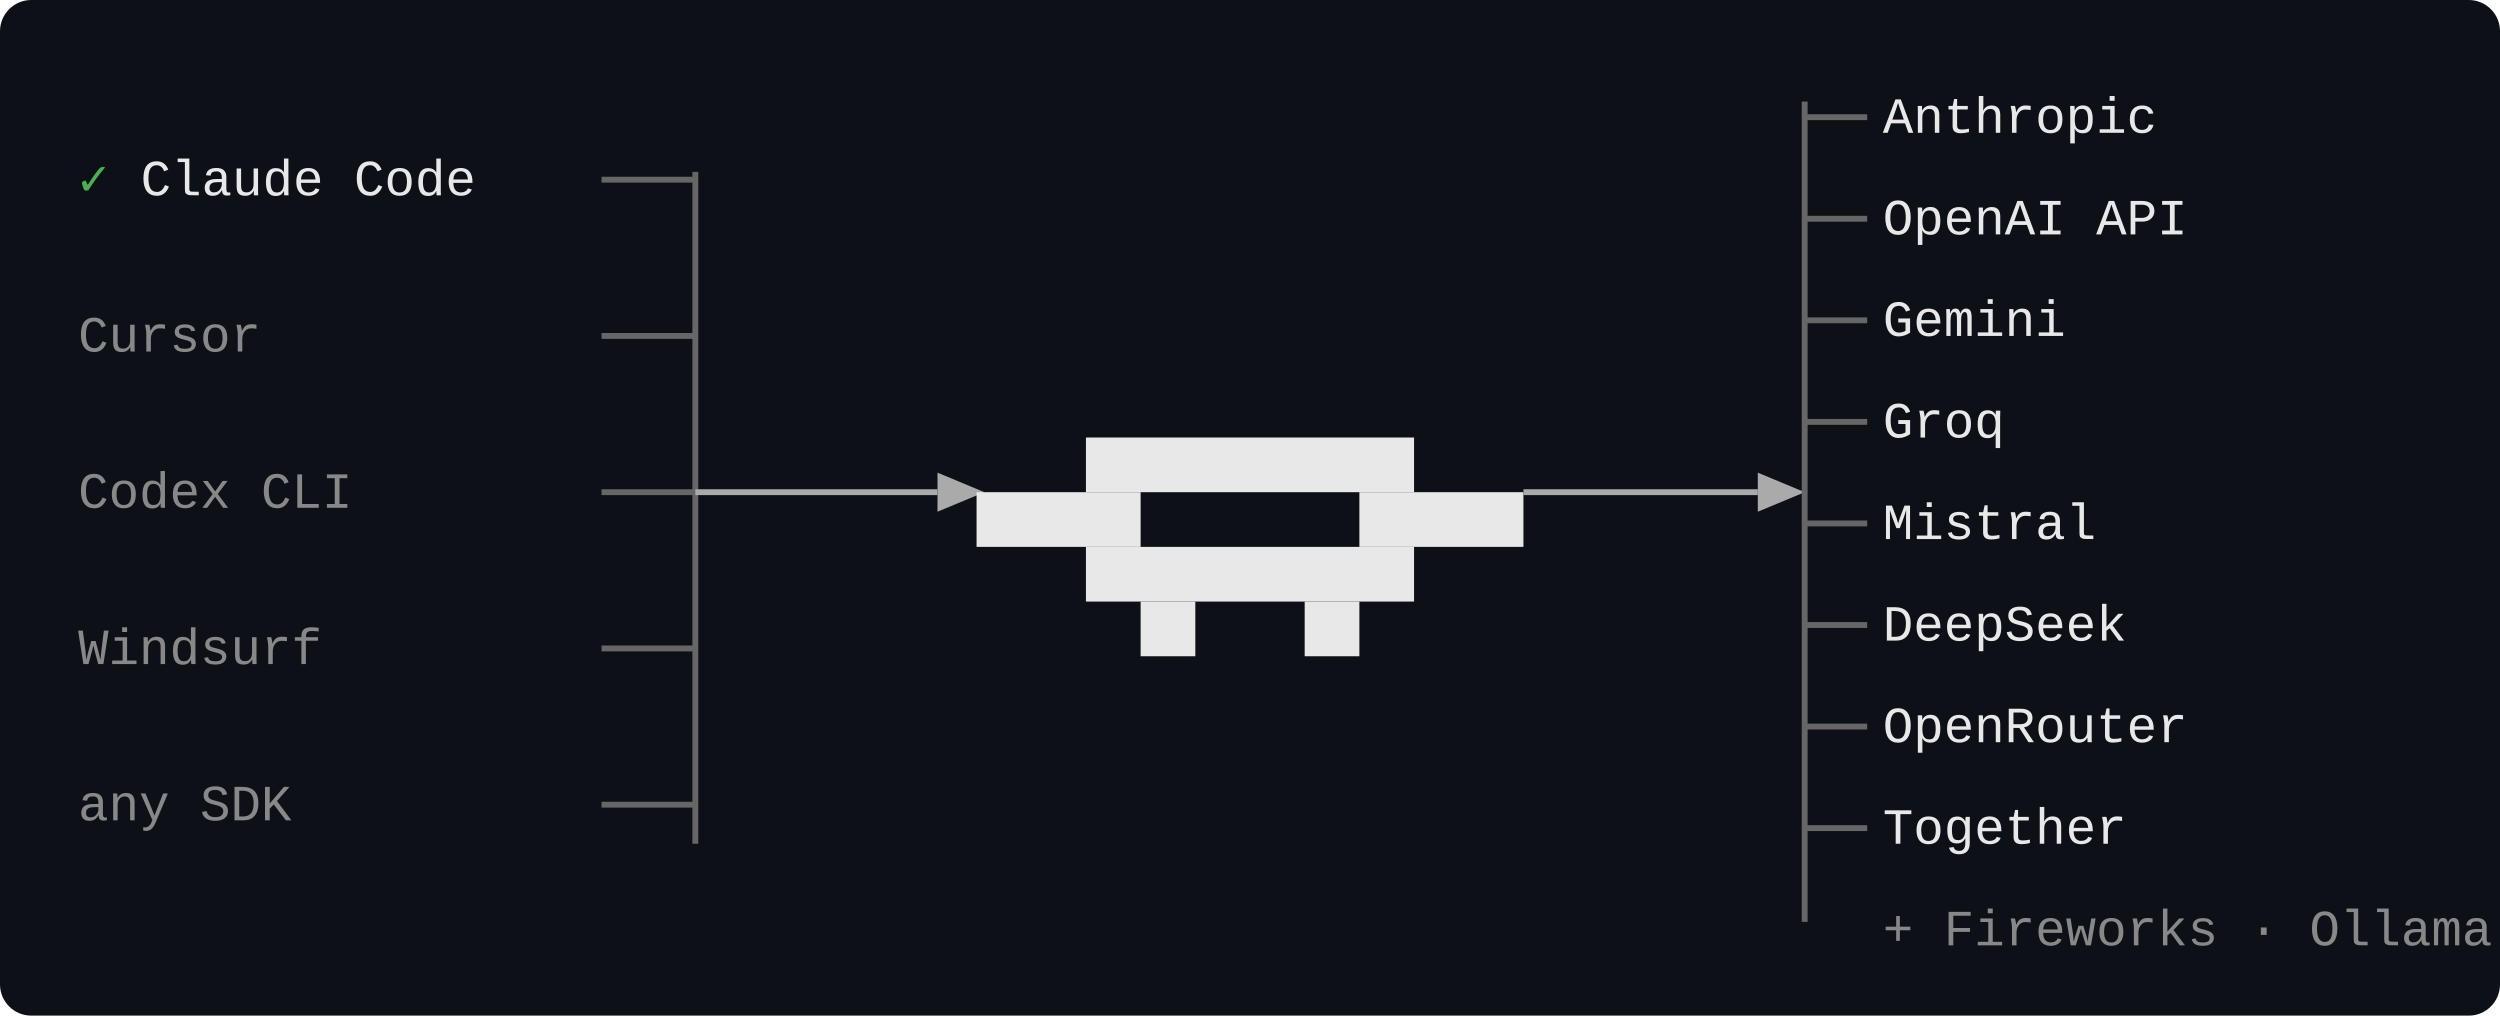
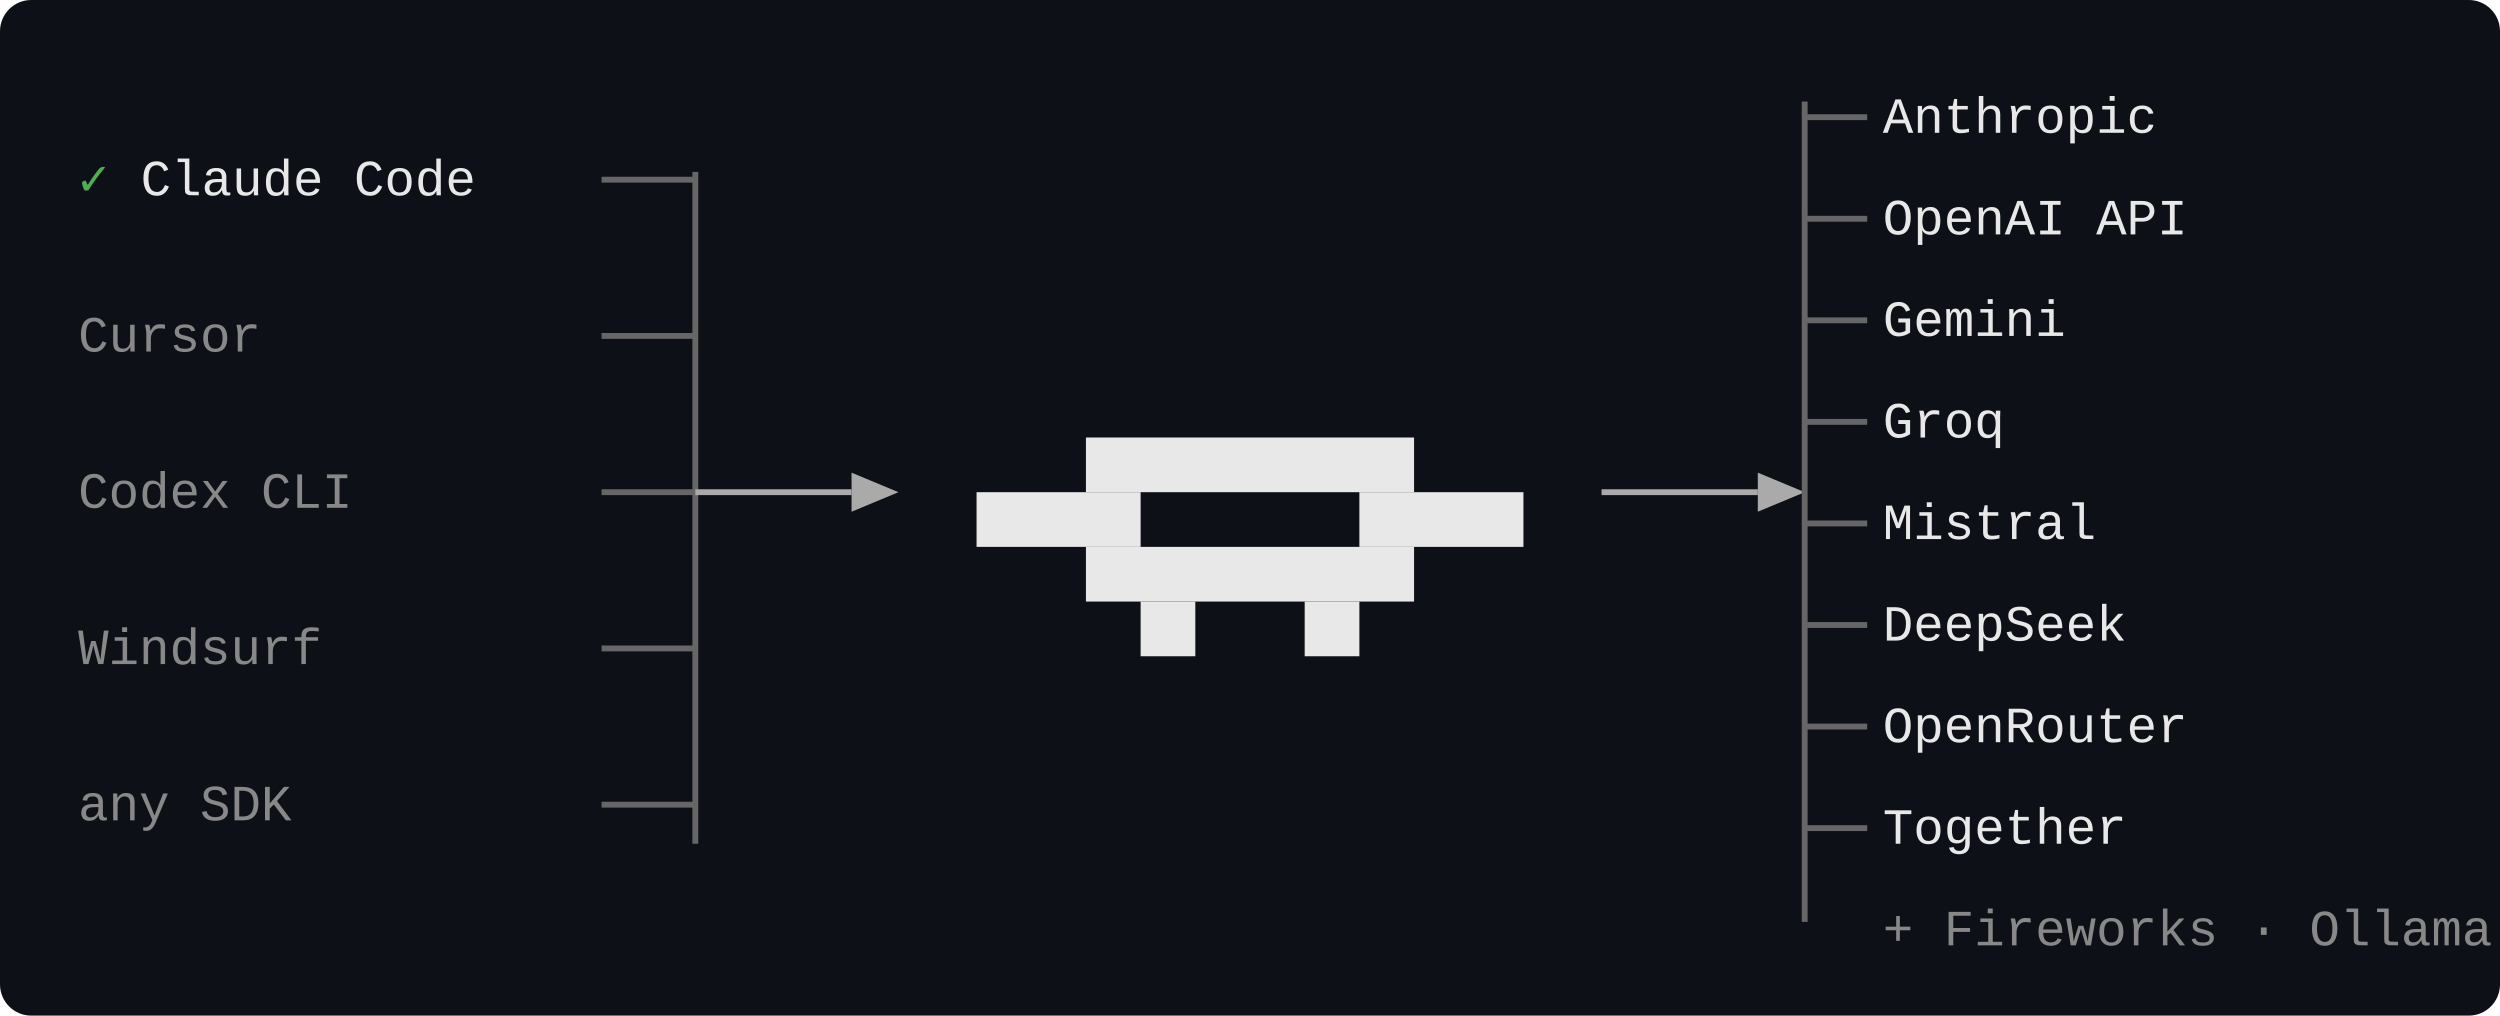
<svg xmlns="http://www.w3.org/2000/svg" viewBox="0 0 640 260" width="640" height="260" style="font-family: monospace;">
  <style>
    text { font-family: 'Consolas', 'Monaco', 'Courier New', monospace; fill: #e8e8e8; }
    .label { font-size: 13px; }
    .tick { fill: #4caf50; font-size: 13px; }
    .dim { fill: #888; font-size: 13px; }
    line, path { stroke: #666; stroke-width: 1.5; fill: none; }
    .arrow { stroke: #aaa; stroke-width: 1.5; }
    rect.logo { fill: #e8e8e8; }
    rect.bg { fill: #0d1117; }
  </style>
  <rect class="bg" width="640" height="260" rx="8" />
  <line x1="178" y1="44" x2="178" y2="216" />
  <text class="tick" x="20" y="50">✓</text>
  <text class="label" x="36" y="50">Claude Code</text>
  <line x1="154" y1="46" x2="178" y2="46" />
  <text class="dim" x="20" y="90">  Cursor</text>
  <line x1="154" y1="86" x2="178" y2="86" />
  <text class="dim" x="20" y="130">  Codex CLI</text>
  <line x1="154" y1="126" x2="178" y2="126" />
  <text class="dim" x="20" y="170">  Windsurf</text>
  <line x1="154" y1="166" x2="178" y2="166" />
  <text class="dim" x="20" y="210">  any SDK</text>
  <line x1="154" y1="206" x2="178" y2="206" />
-   <line class="arrow" x1="178" y1="126" x2="240" y2="126" />
-   <polygon points="240,121 252,126 240,131" fill="#aaa" stroke="none" />
+   <line class="arrow" x1="178" y1="126" x2="218" y2="126" />
+   <polygon points="218,121 230,126 218,131" fill="#aaa" stroke="none" />
  <rect class="logo" x="278" y="112" width="84" height="14" />
  <rect class="logo" x="250" y="126" width="42" height="14" />
  <rect class="logo" x="348" y="126" width="42" height="14" />
  <rect class="logo" x="278" y="140" width="84" height="14" />
  <rect class="logo" x="292" y="154" width="14" height="14" />
  <rect class="logo" x="334" y="154" width="14" height="14" />
-   <line class="arrow" x1="390" y1="126" x2="450" y2="126" />
+   <line class="arrow" x1="410" y1="126" x2="450" y2="126" />
  <polygon points="450,121 462,126 450,131" fill="#aaa" stroke="none" />
  <line x1="462" y1="26" x2="462" y2="236" />
  <line x1="462" y1="30" x2="478" y2="30" />
  <text class="label" x="482" y="34">Anthropic</text>
  <line x1="462" y1="56" x2="478" y2="56" />
  <text class="label" x="482" y="60">OpenAI API</text>
  <line x1="462" y1="82" x2="478" y2="82" />
  <text class="label" x="482" y="86">Gemini</text>
  <line x1="462" y1="108" x2="478" y2="108" />
  <text class="label" x="482" y="112">Groq</text>
  <line x1="462" y1="134" x2="478" y2="134" />
  <text class="label" x="482" y="138">Mistral</text>
  <line x1="462" y1="160" x2="478" y2="160" />
  <text class="label" x="482" y="164">DeepSeek</text>
  <line x1="462" y1="186" x2="478" y2="186" />
  <text class="label" x="482" y="190">OpenRouter</text>
  <line x1="462" y1="212" x2="478" y2="212" />
  <text class="label" x="482" y="216">Together</text>
  <text class="dim" x="482" y="242">+ Fireworks · Ollama · local</text>
</svg>
